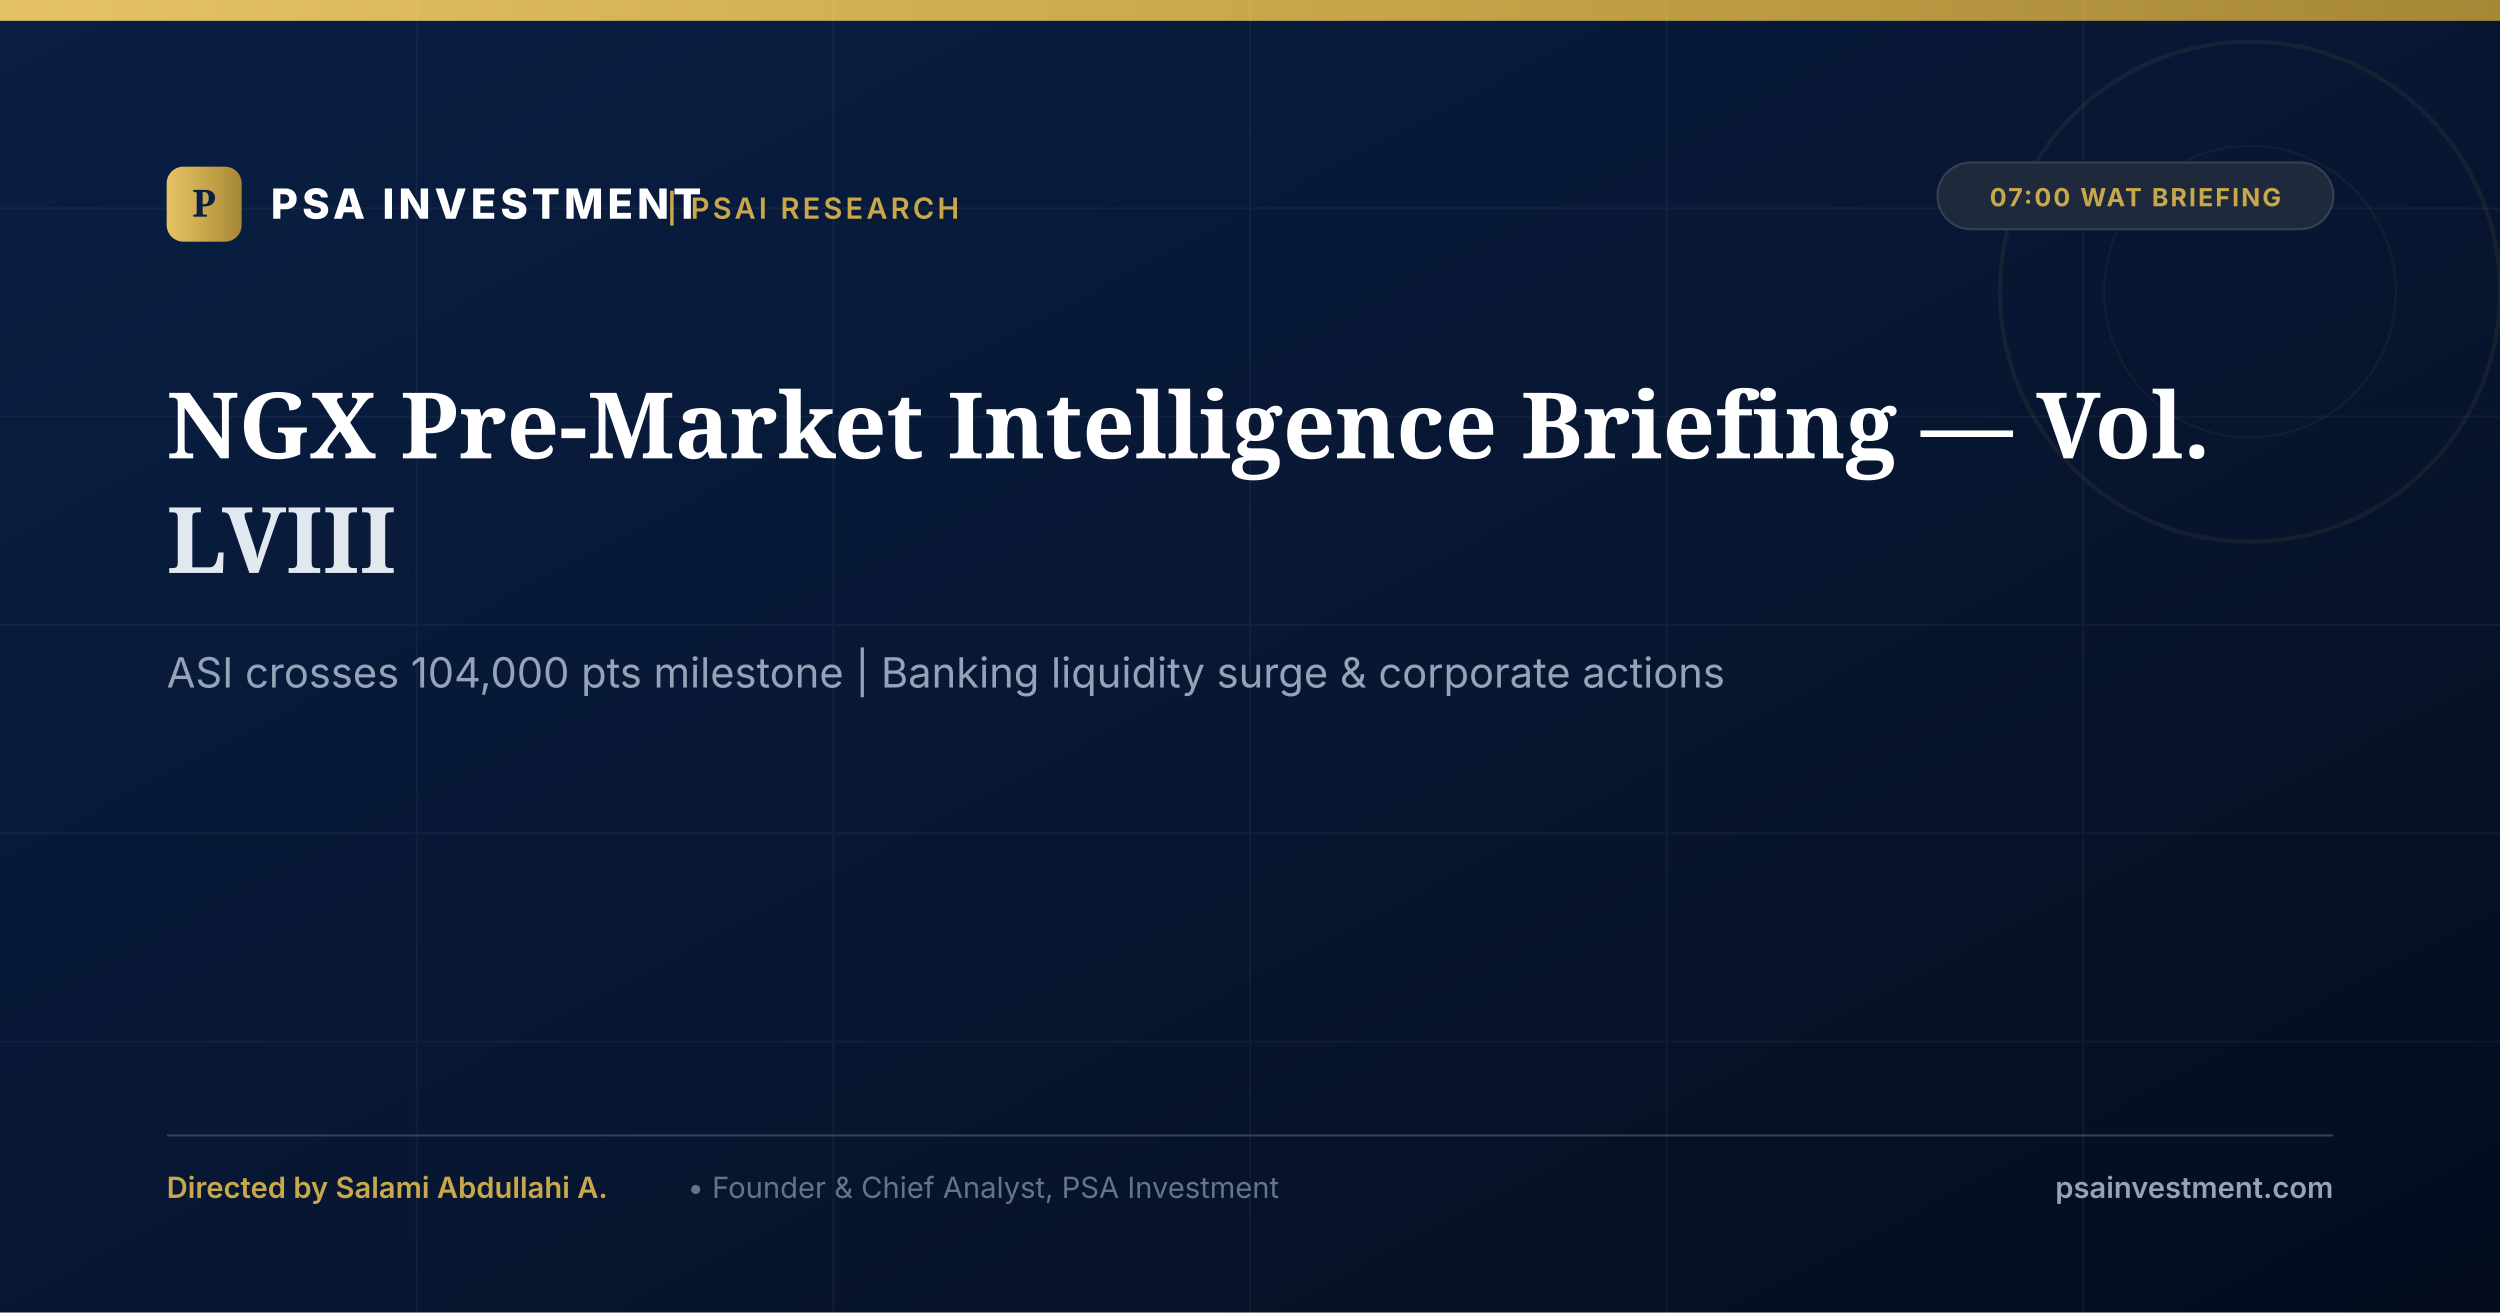
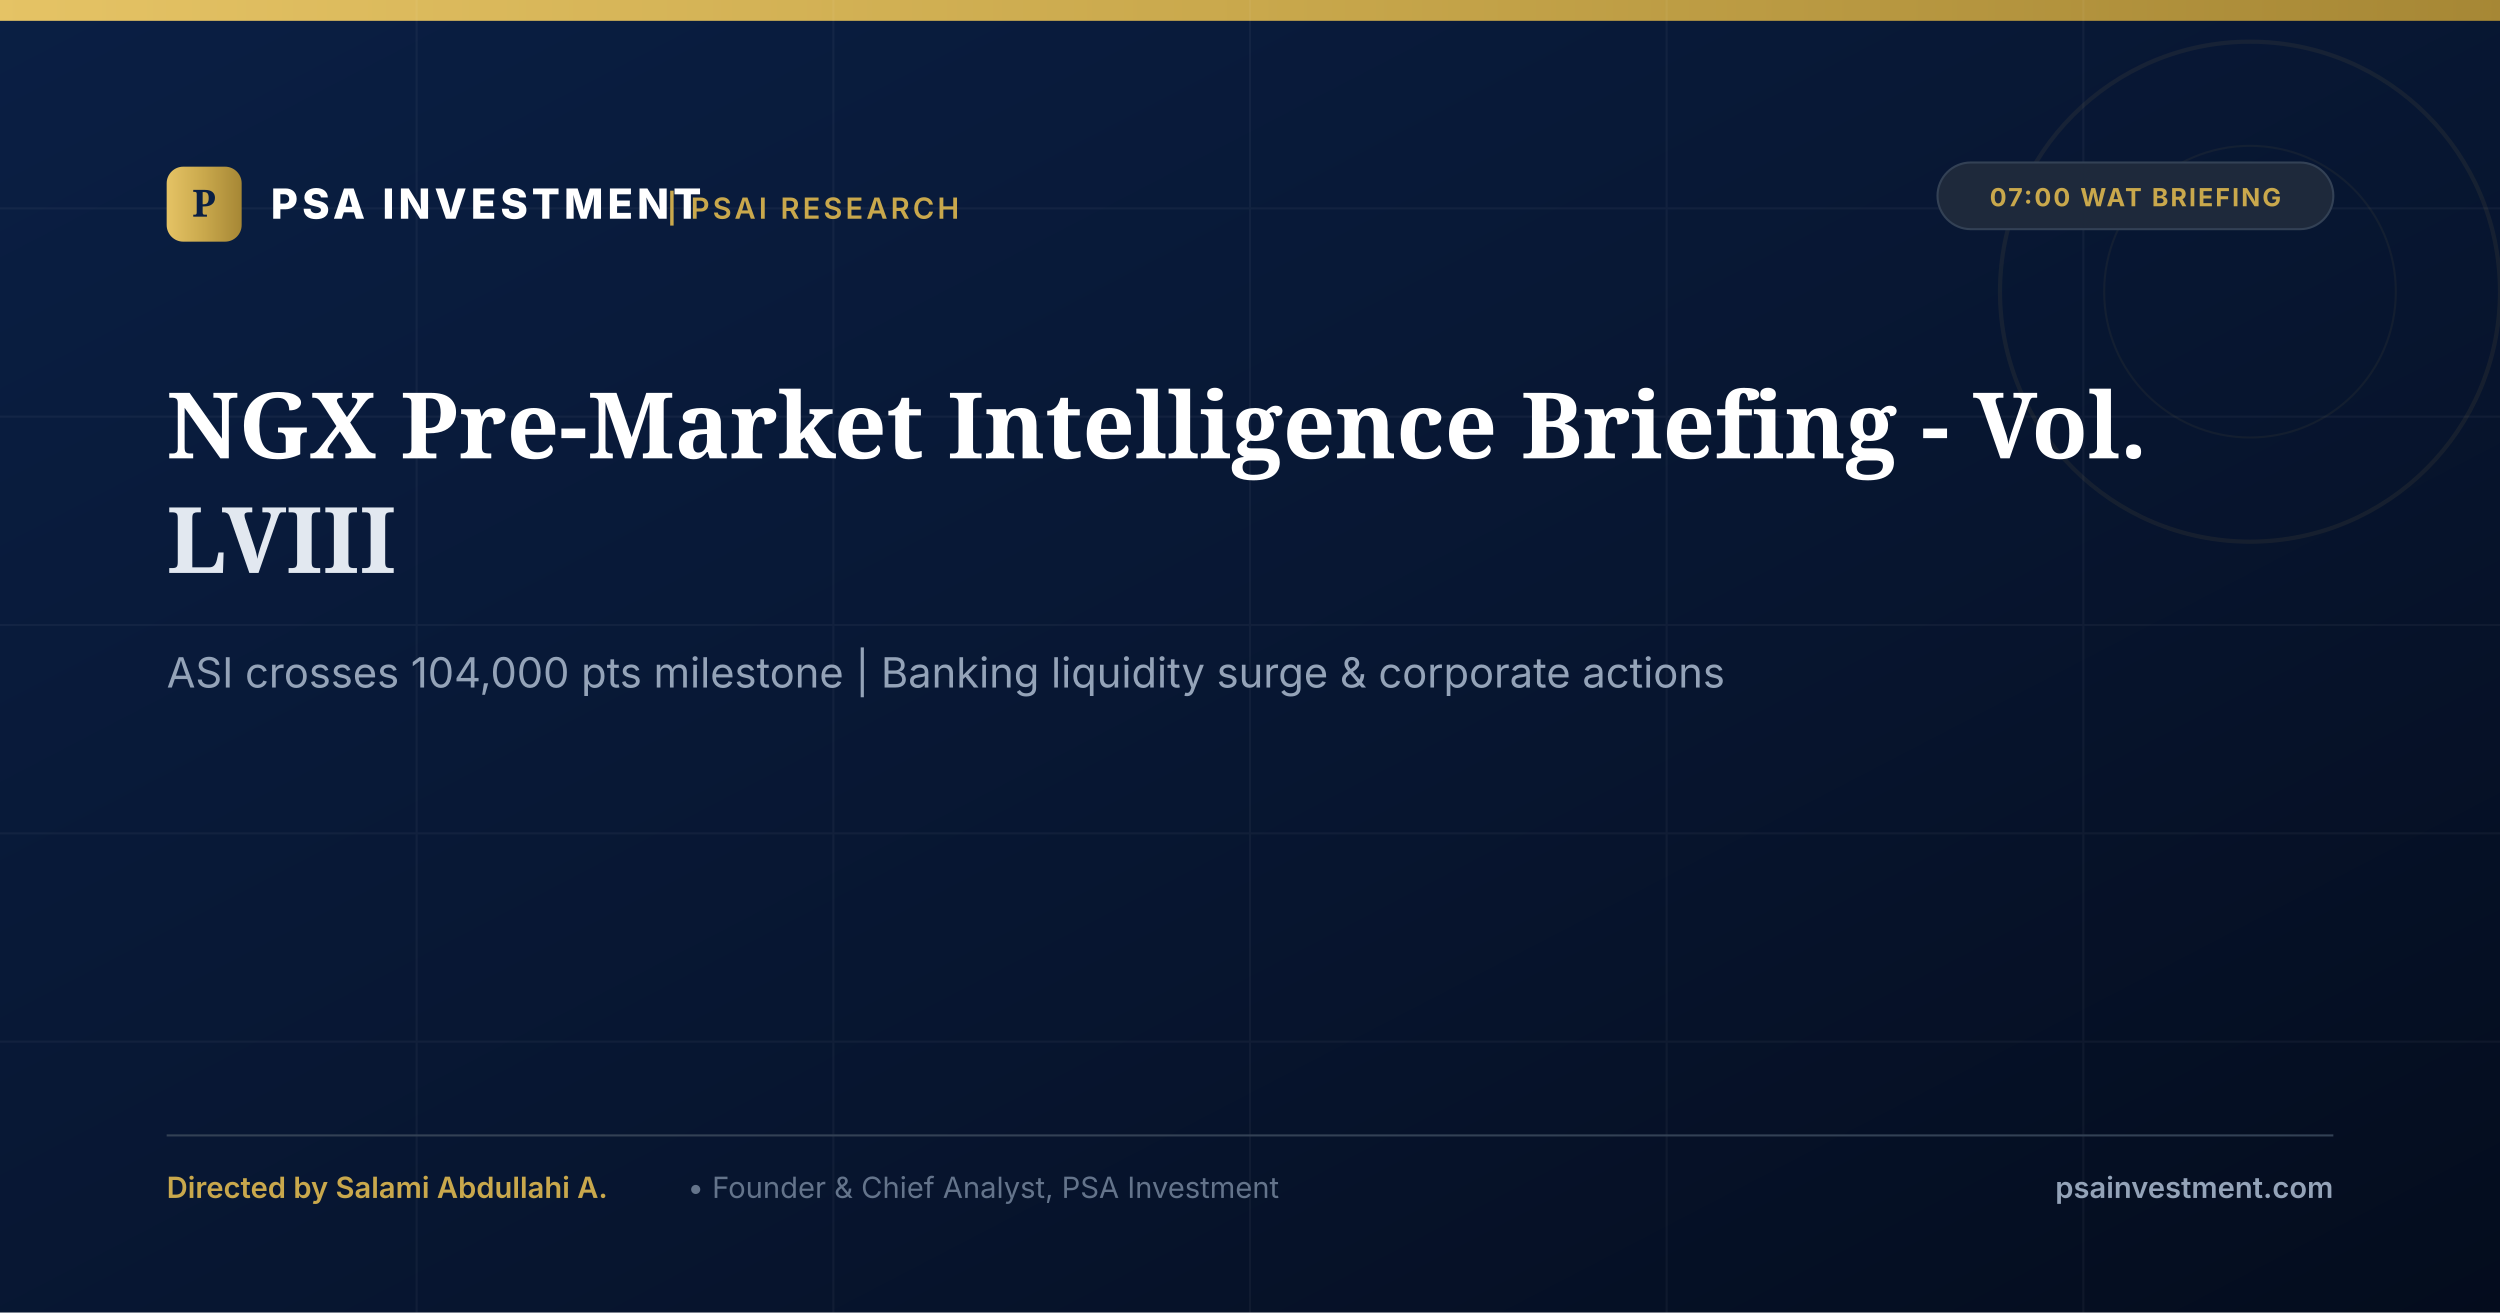
<svg xmlns="http://www.w3.org/2000/svg" width="1200" height="630" viewBox="0 0 1200 630">
  <defs>
    <linearGradient id="bgGrad" x1="0%" y1="0%" x2="100%" y2="100%">
      <stop offset="0%" stop-color="#0A1F44" />
      <stop offset="60%" stop-color="#07152F" />
      <stop offset="100%" stop-color="#040C1D" />
    </linearGradient>
    <linearGradient id="goldGrad" x1="0%" y1="0%" x2="100%" y2="0%">
      <stop offset="0%" stop-color="#E5C365" />
      <stop offset="50%" stop-color="#C9A84C" />
      <stop offset="100%" stop-color="#A68735" />
    </linearGradient>
  </defs>
  <rect width="1200" height="630" fill="url(#bgGrad)" />
  <rect x="0" y="0" width="1200" height="10" fill="url(#goldGrad)" />
  <g opacity="0.04" stroke="#FFFFFF" stroke-width="1">
    <line x1="0" y1="100" x2="1200" y2="100" />
    <line x1="0" y1="200" x2="1200" y2="200" />
    <line x1="0" y1="300" x2="1200" y2="300" />
    <line x1="0" y1="400" x2="1200" y2="400" />
    <line x1="0" y1="500" x2="1200" y2="500" />
    <line x1="200" y1="0" x2="200" y2="630" />
    <line x1="400" y1="0" x2="400" y2="630" />
    <line x1="600" y1="0" x2="600" y2="630" />
    <line x1="800" y1="0" x2="800" y2="630" />
    <line x1="1000" y1="0" x2="1000" y2="630" />
  </g>
  <circle cx="1080" cy="140" r="120" fill="none" stroke="#C9A84C" stroke-width="2" opacity="0.08" />
  <circle cx="1080" cy="140" r="70" fill="none" stroke="#C9A84C" stroke-width="1" opacity="0.06" />
  <g transform="translate(80, 80)">
    <rect x="0" y="0" width="36" height="36" rx="8" fill="url(#goldGrad)" />
    <text x="18" y="24" font-family="'Playfair Display', Georgia, serif" font-size="18" font-weight="bold" fill="#0A1F44" text-anchor="middle">P</text>
    <text x="50" y="25" font-family="'Inter', -apple-system, sans-serif" font-size="20" font-weight="800" fill="#FFFFFF" letter-spacing="2">PSA INVESTMENT</text>
    <text x="240" y="25" font-family="'Inter', -apple-system, sans-serif" font-size="14" font-weight="600" fill="#C9A84C" letter-spacing="1.5">| PSAI RESEARCH</text>
    <rect x="850" y="-2" width="190" height="32" rx="16" fill="#1E293B" stroke="#334155" stroke-width="1" />
    <text x="945" y="19" font-family="'Inter', -apple-system, sans-serif" font-size="12" font-weight="700" fill="#C9A84C" text-anchor="middle" letter-spacing="1">07:00 WAT BRIEFING</text>
  </g>
  <g transform="translate(80, 180)">
    <text x="0" y="40" font-family="'Playfair Display', Georgia, serif" font-size="44" font-weight="bold" fill="#FFFFFF">
-       NGX Pre-Market Intelligence Briefing — Vol.
+       NGX Pre-Market Intelligence Briefing - Vol.
    </text>
    <text x="0" y="95" font-family="'Playfair Display', Georgia, serif" font-size="44" font-weight="bold" fill="#E2E8F0">
      LVIII
    </text>
    <text x="0" y="150" font-family="'Inter', -apple-system, sans-serif" font-size="20" font-weight="400" fill="#94A3B8">
      ASI crosses 104,000 pts milestone | Banking liquidity surge &amp; corporate actions
    </text>
  </g>
  <g transform="translate(80, 570)">
    <line x1="0" y1="-25" x2="1040" y2="-25" stroke="#334155" stroke-width="1" />
    <text x="0" y="5" font-family="'Inter', sans-serif" font-size="14" font-weight="600" fill="#C9A84C">Directed by Salami Abdullahi A.</text>
    <text x="250" y="5" font-family="'Inter', sans-serif" font-size="14" font-weight="400" fill="#64748B">• Founder &amp; Chief Analyst, PSA Investment</text>
    <text x="1040" y="5" font-family="'Inter', sans-serif" font-size="14" font-weight="600" fill="#94A3B8" text-anchor="end">psainvestment.com</text>
  </g>
</svg>
